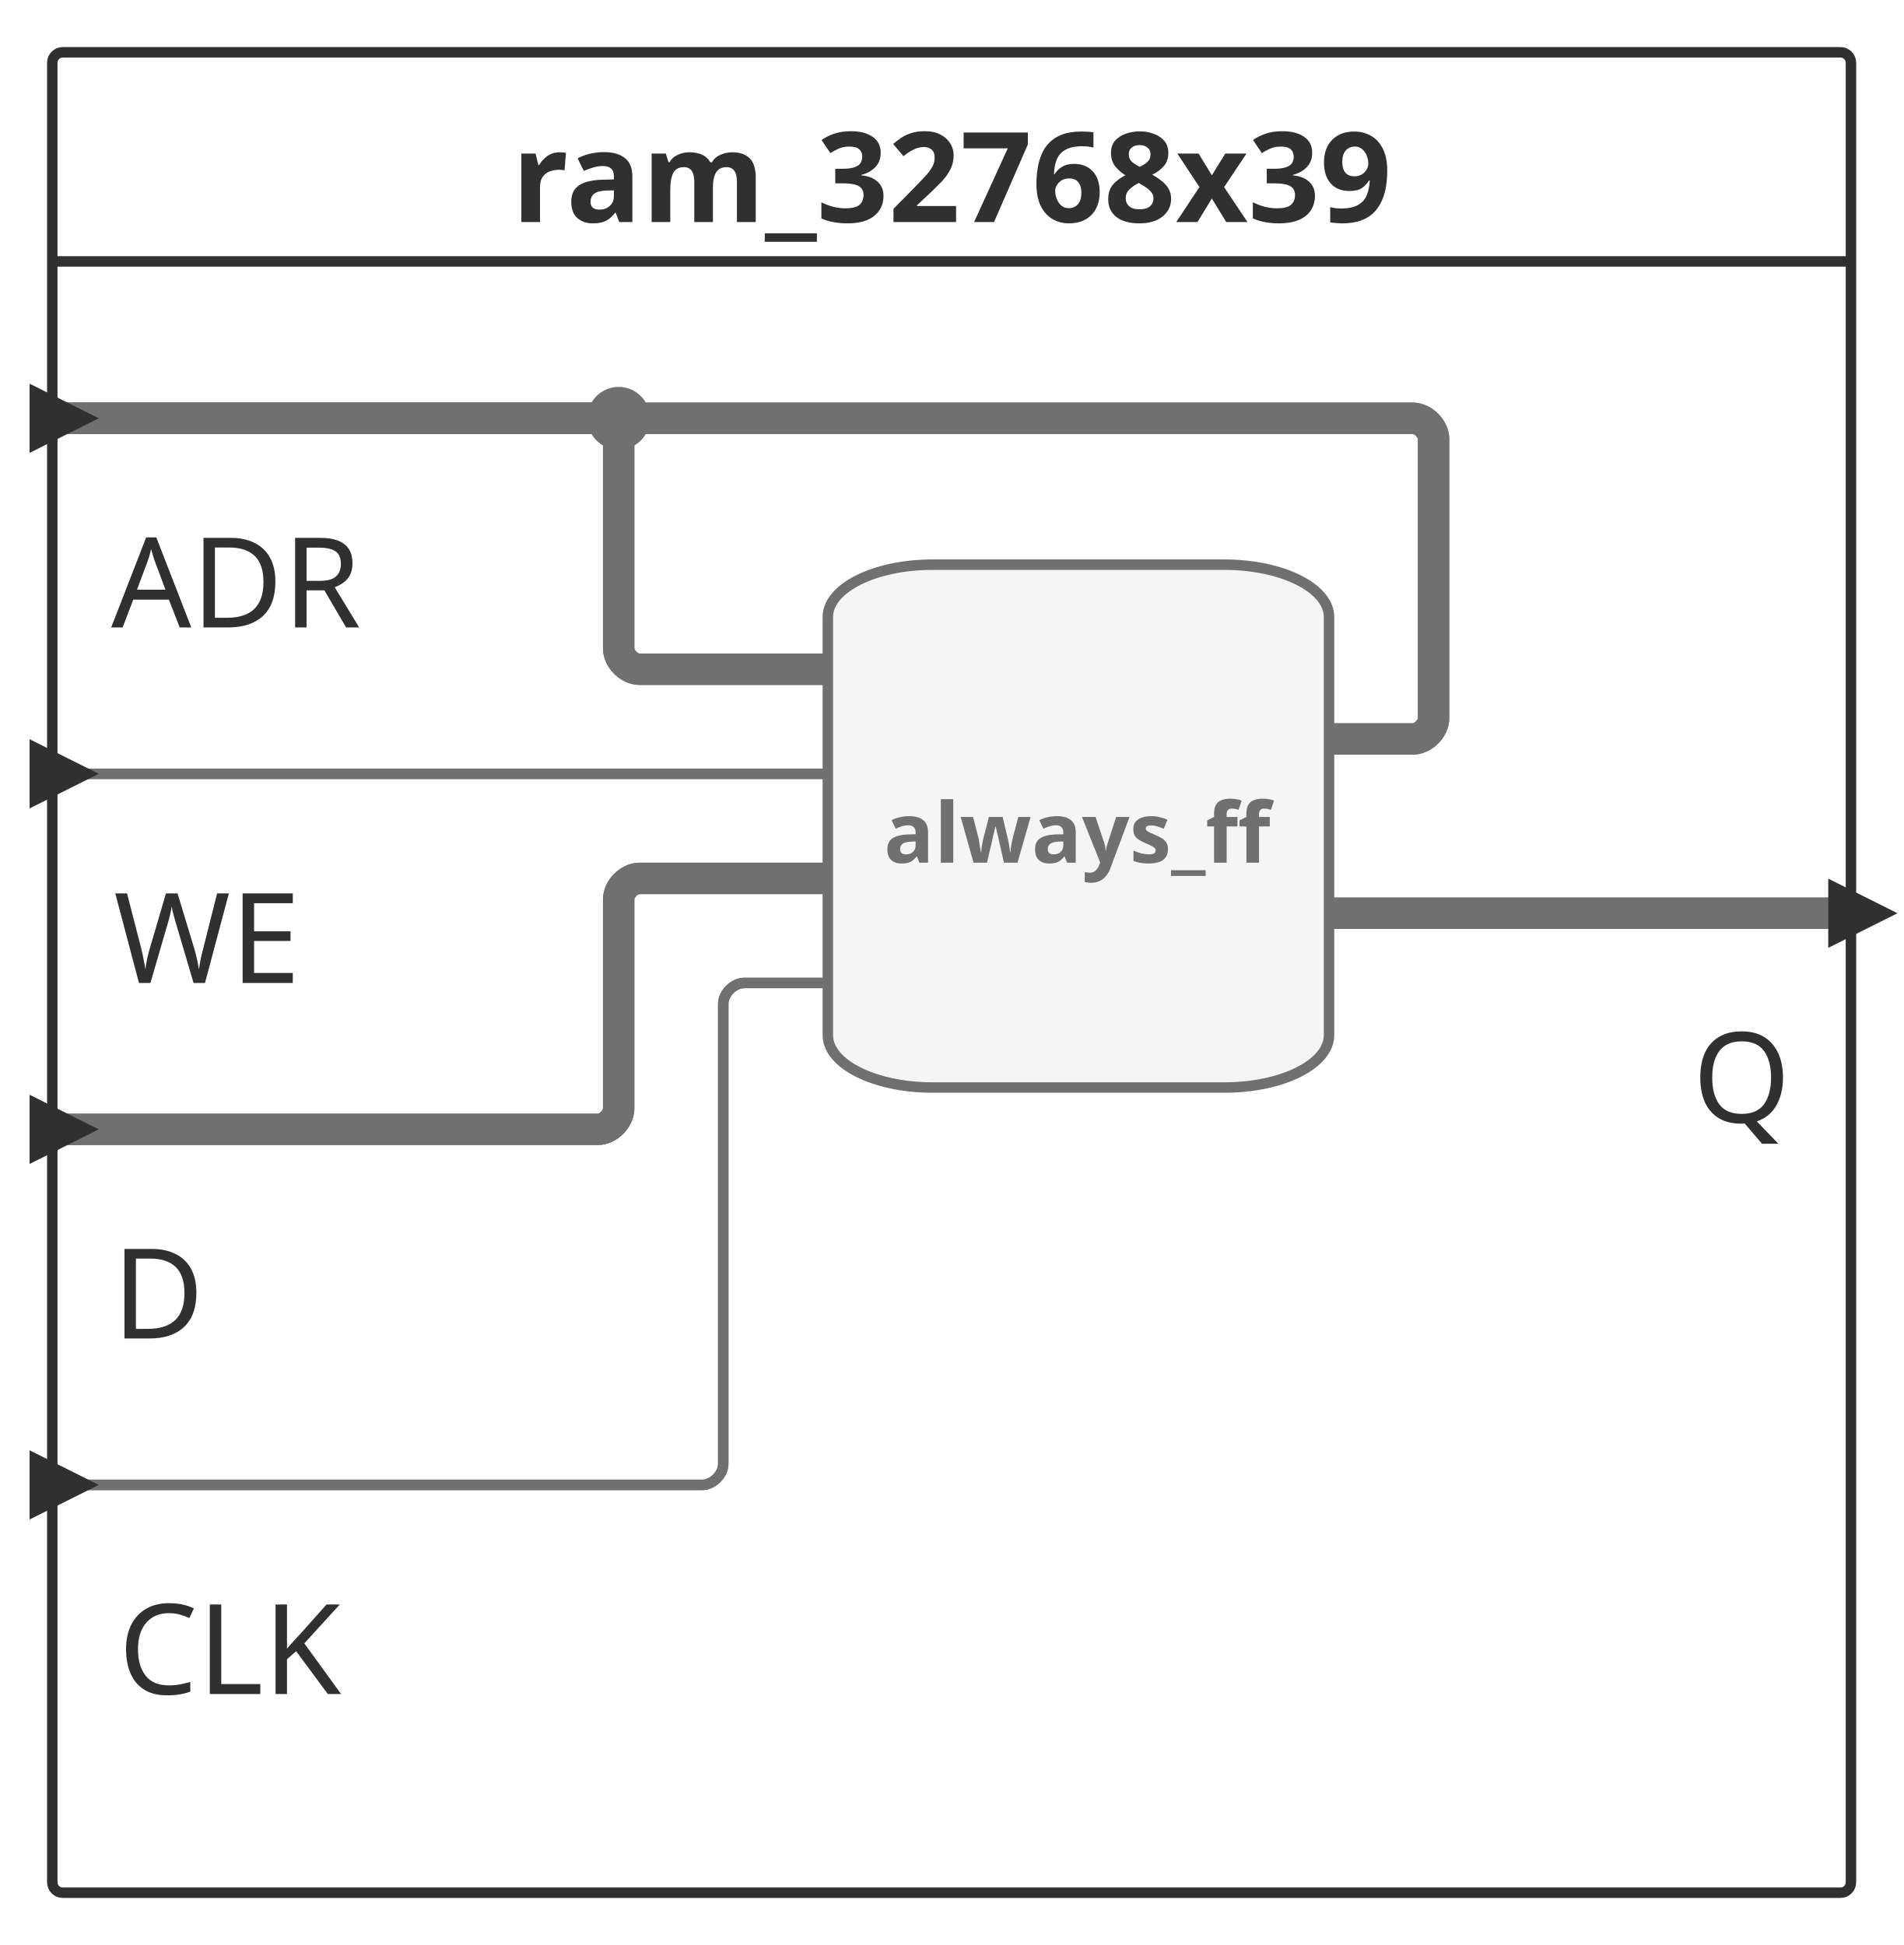
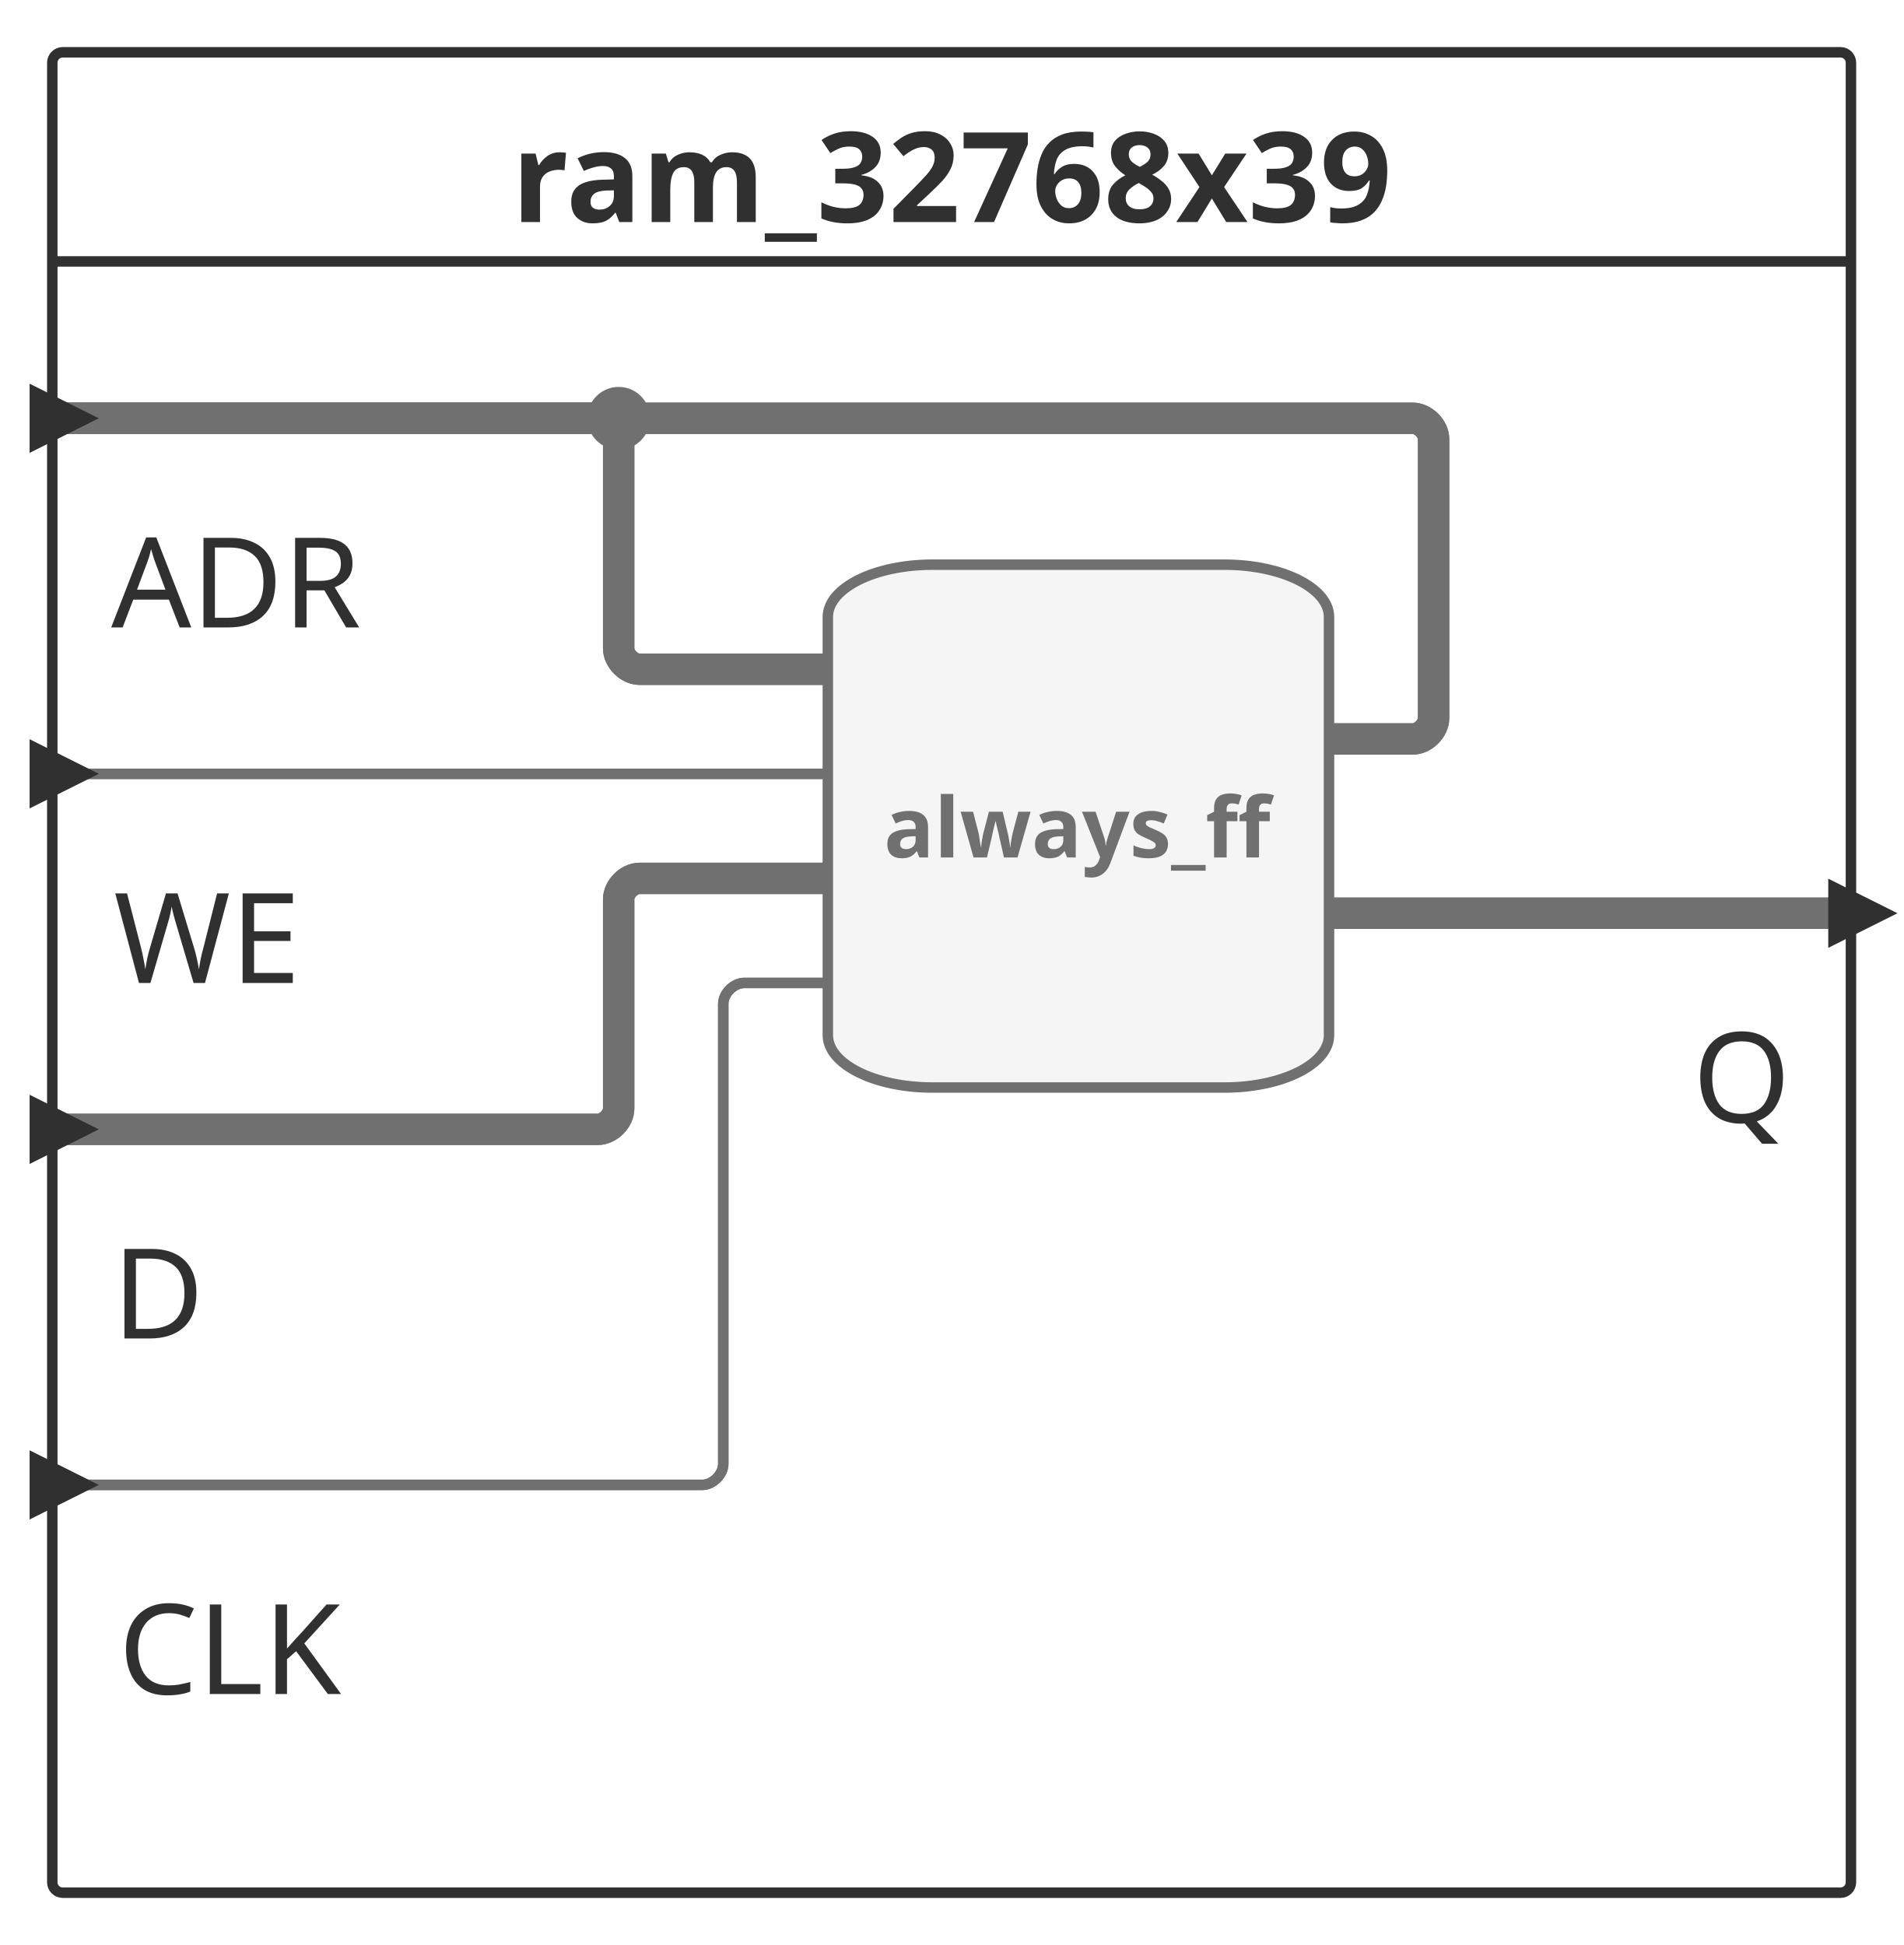
<svg xmlns="http://www.w3.org/2000/svg" id="sprotty_work.ram_32768x39" class="sprotty-graph sprotty-block-diagram blockdiagram" style="font-family:&quot;Noto Sans&quot;, Helvetica, Arial, sans-serif;perspective-origin:0px 0px;transform-origin:0px 0px;" version="1.1" viewBox="7 7 181.984 186" width="181.984" height="186">
  <g transform="scale(1) translate(0,0)">
    <g id="sprotty_ArchitectureBlockImpl$ram_32768x39" class="architecture" transform="translate(12, 12)">
      <g class="sprotty-block" style="fill:rgb(255, 255, 255);stroke:rgb(48, 48, 48);stroke-dasharray:0px;">
        <rect x="0" y="0" rx="1" ry="1" width="171.984" height="176" />
        <text x="85.992" y="12" class="sprotty-block-name" style="cursor:pointer;font-weight:700;perspective-origin:85.984px 0px;fill:rgb(48, 48, 48);stroke:rgba(0, 0, 0, 0);dominant-baseline:middle;text-anchor:middle;">ram_32768x39</text>
        <line x1="0" y1="20" x2="171.984" y2="20" />
      </g>
      <g id="sprotty_ArchitectureBlockImpl$ram_32768x39/AlwaysBlockImpl$null5/GPortImpl$ADROUT_to_ArchitectureBlockImpl$ram_32768x39/BPortImpl$ADR" class="sprotty-edge thick edge" style="fill:none;stroke:rgb(112, 112, 112);stroke-linejoin:round;stroke-width:3px;">
        <g>
          <path d="M 122.078 65.667 L 130.078 65.667 C 131.078 65.667 132.078 64.667 132.078 63.667 L 132.078 37 C 132.078 36 131.078 35 130.078 35 L 0 35 " />
          <path d="M 122.078 65.667 L 130.078 65.667 C 131.078 65.667 132.078 64.667 132.078 63.667 L 132.078 37 C 132.078 36 131.078 35 130.078 35 L 0 35 " class="clickable" />
        </g>
      </g>
      <g id="sprotty_ArchitectureBlockImpl$ram_32768x39/AlwaysBlockImpl$null5/GPortImpl$QOUT_to_ArchitectureBlockImpl$ram_32768x39/BPortImpl$Q" class="sprotty-edge thick edge" style="fill:none;stroke:rgb(112, 112, 112);stroke-linejoin:round;stroke-width:3px;">
        <g>
          <path d="M 122.078 82.333 L 171.984 82.333 " />
          <path d="M 122.078 82.333 L 171.984 82.333 " class="clickable" />
        </g>
      </g>
      <g id="sprotty_ArchitectureBlockImpl$ram_32768x39/BPortImpl$CLK_to_ArchitectureBlockImpl$ram_32768x39/AlwaysBlockImpl$null5/GPortImpl$CLKIN" class="sprotty-edge edge" style="fill:none;stroke:rgb(112, 112, 112);stroke-linejoin:round;">
        <g>
          <path d="M 0 137 L 62.156 137 C 63.156 137 64.156 136 64.156 135 L 64.156 91 C 64.156 90 65.156 89 66.156 89 L 74.156 89 " />
          <path d="M 0 137 L 62.156 137 C 63.156 137 64.156 136 64.156 135 L 64.156 91 C 64.156 90 65.156 89 66.156 89 L 74.156 89 " class="clickable" />
        </g>
      </g>
      <g id="sprotty_ArchitectureBlockImpl$ram_32768x39/BPortImpl$WE_to_ArchitectureBlockImpl$ram_32768x39/AlwaysBlockImpl$null5/GPortImpl$WEIN" class="sprotty-edge edge" style="fill:none;stroke:rgb(112, 112, 112);stroke-linejoin:round;">
        <g>
          <path d="M 0 69 L 74.156 69 " />
          <path d="M 0 69 L 74.156 69 " class="clickable" />
        </g>
      </g>
      <g id="sprotty_ArchitectureBlockImpl$ram_32768x39/BPortImpl$D_to_ArchitectureBlockImpl$ram_32768x39/AlwaysBlockImpl$null5/GPortImpl$DIN" class="sprotty-edge thick edge" style="fill:none;stroke:rgb(112, 112, 112);stroke-linejoin:round;stroke-width:3px;">
        <g>
          <path d="M 0 103 L 52.156 103 C 53.156 103 54.156 102 54.156 101 L 54.156 81 C 54.156 80 55.156 79 56.156 79 L 74.156 79 " />
          <path d="M 0 103 L 52.156 103 C 53.156 103 54.156 102 54.156 101 L 54.156 81 C 54.156 80 55.156 79 56.156 79 L 74.156 79 " class="clickable" />
        </g>
      </g>
      <g id="sprotty_ArchitectureBlockImpl$ram_32768x39/BPortImpl$ADR_to_ArchitectureBlockImpl$ram_32768x39/AlwaysBlockImpl$null5/GPortImpl$ADRIN" class="sprotty-edge thick edge" style="fill:none;stroke:rgb(112, 112, 112);stroke-linejoin:round;stroke-width:3px;">
        <g>
          <path d="M 0 35 L 52.156 35 C 53.156 35 54.156 36 54.156 37 L 54.156 57 C 54.156 58 55.156 59 56.156 59 L 74.156 59 " />
          <path d="M 0 35 L 52.156 35 C 53.156 35 54.156 36 54.156 37 L 54.156 57 C 54.156 58 55.156 59 56.156 59 L 74.156 59 " class="clickable" />
        </g>
        <circle r="3" id="sprotty_ArchitectureBlockImpl$ram_32768x39/BPortImpl$ADR_to_ArchitectureBlockImpl$ram_32768x39/AlwaysBlockImpl$null5/GPortImpl$ADRIN/junction0" transform="translate(54.15625, 35)" class="sprotty-junction thick" style="fill:rgb(112, 112, 112);stroke:none;" />
      </g>
      <g id="sprotty_ArchitectureBlockImpl$ram_32768x39/AlwaysBlockImpl$null5" class="statement" transform="translate(74.15625, 49)">
        <rect x="0" y="0" rx="10" ry="5" width="47.922" height="50" class="sprotty-node" style="fill:rgb(245, 245, 245);stroke:rgb(112, 112, 112);" />
-         <text class="clickable sprotty-label statementtype" id="sprotty_ArchitectureBlockImpl$ram_32768x39/AlwaysBlockImpl$null5/labeltype" transform="translate(5, 19) translate(18.82812, 9.5)" style="cursor:default;font-size:8px;font-weight:700;perspective-origin:0.125px 0px;fill:rgb(112, 112, 112);text-anchor:middle;">always_ff</text>
+         <text class="clickable sprotty-label statementtype" id="sprotty_ArchitectureBlockImpl$ram_32768x39/AlwaysBlockImpl$null5/labeltype" transform="translate(5, 19) translate(18.82812, 9)" style="cursor:default;font-size:8px;font-weight:700;perspective-origin:0.125px 0px;fill:rgb(112, 112, 112);text-anchor:middle;">always_ff</text>
        <g id="sprotty_ArchitectureBlockImpl$ram_32768x39/AlwaysBlockImpl$null5/GPortImpl$ADRIN" class="sprotty-hidden hidden" transform="translate(0, 10)" style="display:block;height:0px;width:0px;" />
        <g id="sprotty_ArchitectureBlockImpl$ram_32768x39/AlwaysBlockImpl$null5/GPortImpl$DIN" class="sprotty-hidden hidden" transform="translate(0, 30)" style="display:block;height:0px;width:0px;" />
        <g id="sprotty_ArchitectureBlockImpl$ram_32768x39/AlwaysBlockImpl$null5/GPortImpl$WEIN" class="sprotty-hidden hidden" transform="translate(0, 20)" style="display:block;height:0px;width:0px;" />
        <g id="sprotty_ArchitectureBlockImpl$ram_32768x39/AlwaysBlockImpl$null5/GPortImpl$CLKIN" class="sprotty-hidden hidden" transform="translate(0, 40)" style="display:block;height:0px;width:0px;" />
        <g id="sprotty_ArchitectureBlockImpl$ram_32768x39/AlwaysBlockImpl$null5/GPortImpl$ADROUT" class="sprotty-hidden hidden" transform="translate(47.92188, 16.66667)" style="display:block;height:0px;width:0px;" />
        <g id="sprotty_ArchitectureBlockImpl$ram_32768x39/AlwaysBlockImpl$null5/GPortImpl$QOUT" class="sprotty-hidden hidden" transform="translate(47.92188, 33.33333)" style="display:block;height:0px;width:0px;" />
      </g>
      <g id="sprotty_ArchitectureBlockImpl$ram_32768x39/BPortImpl$WE" class="triangle" transform="translate(0, 69)">
        <path d="M 0,0 L 5,2.5 L 0,5 Z" transform="translate(-1.67, -2.5)" class="sprotty-port" style="fill:rgb(48, 48, 48);stroke:rgb(48, 48, 48);" />
        <text class="clickable sprotty-label port" id="sprotty_ArchitectureBlockImpl$ram_32768x39/BPortImpl$WE/label" transform="translate(6, 6) translate(8.796875, 14)" style="cursor:default;font-size:12px;perspective-origin:0px 0px;fill:rgb(48, 48, 48);text-anchor:middle;">WE</text>
      </g>
      <g id="sprotty_ArchitectureBlockImpl$ram_32768x39/BPortImpl$D" class="triangle" transform="translate(0, 103)">
        <path d="M 0,0 L 5,2.5 L 0,5 Z" transform="translate(-1.67, -2.5)" class="sprotty-port" style="fill:rgb(48, 48, 48);stroke:rgb(48, 48, 48);" />
        <text class="clickable sprotty-label port" id="sprotty_ArchitectureBlockImpl$ram_32768x39/BPortImpl$D/label" transform="translate(6, 6) translate(4.125, 14)" style="cursor:default;font-size:12px;perspective-origin:0px 0px;fill:rgb(48, 48, 48);text-anchor:middle;">D</text>
      </g>
      <g id="sprotty_ArchitectureBlockImpl$ram_32768x39/BPortImpl$ADR" class="triangle" transform="translate(0, 35)">
        <path d="M 0,0 L 5,2.5 L 0,5 Z" transform="translate(-1.67, -2.5)" class="sprotty-port" style="fill:rgb(48, 48, 48);stroke:rgb(48, 48, 48);" />
        <text class="clickable sprotty-label port" id="sprotty_ArchitectureBlockImpl$ram_32768x39/BPortImpl$ADR/label" transform="translate(6, 6) translate(11.57812, 14)" style="cursor:default;font-size:12px;perspective-origin:0px 0px;fill:rgb(48, 48, 48);text-anchor:middle;">ADR</text>
      </g>
      <g id="sprotty_ArchitectureBlockImpl$ram_32768x39/BPortImpl$CLK" class="triangle" transform="translate(0, 137)">
        <path d="M 0,0 L 5,2.5 L 0,5 Z" transform="translate(-1.67, -2.5)" class="sprotty-port" style="fill:rgb(48, 48, 48);stroke:rgb(48, 48, 48);" />
        <text class="clickable sprotty-label port" id="sprotty_ArchitectureBlockImpl$ram_32768x39/BPortImpl$CLK/label" transform="translate(6, 6) translate(10.96875, 14)" style="cursor:default;font-size:12px;perspective-origin:0px 0px;fill:rgb(48, 48, 48);text-anchor:middle;">CLK</text>
      </g>
      <g id="sprotty_ArchitectureBlockImpl$ram_32768x39/BPortImpl$Q" class="triangle" transform="translate(171.9844, 82.33333)">
        <path d="M 0,0 L 5,2.5 L 0,5 Z" transform="translate(-1.67, -2.5)" class="sprotty-port" style="fill:rgb(48, 48, 48);stroke:rgb(48, 48, 48);" />
        <text class="clickable sprotty-label port" id="sprotty_ArchitectureBlockImpl$ram_32768x39/BPortImpl$Q/label" transform="translate(-14.90625, 6) translate(4.453125, 14)" style="cursor:default;font-size:12px;perspective-origin:0px 0px;fill:rgb(48, 48, 48);text-anchor:middle;">Q</text>
      </g>
    </g>
  </g>
</svg>
